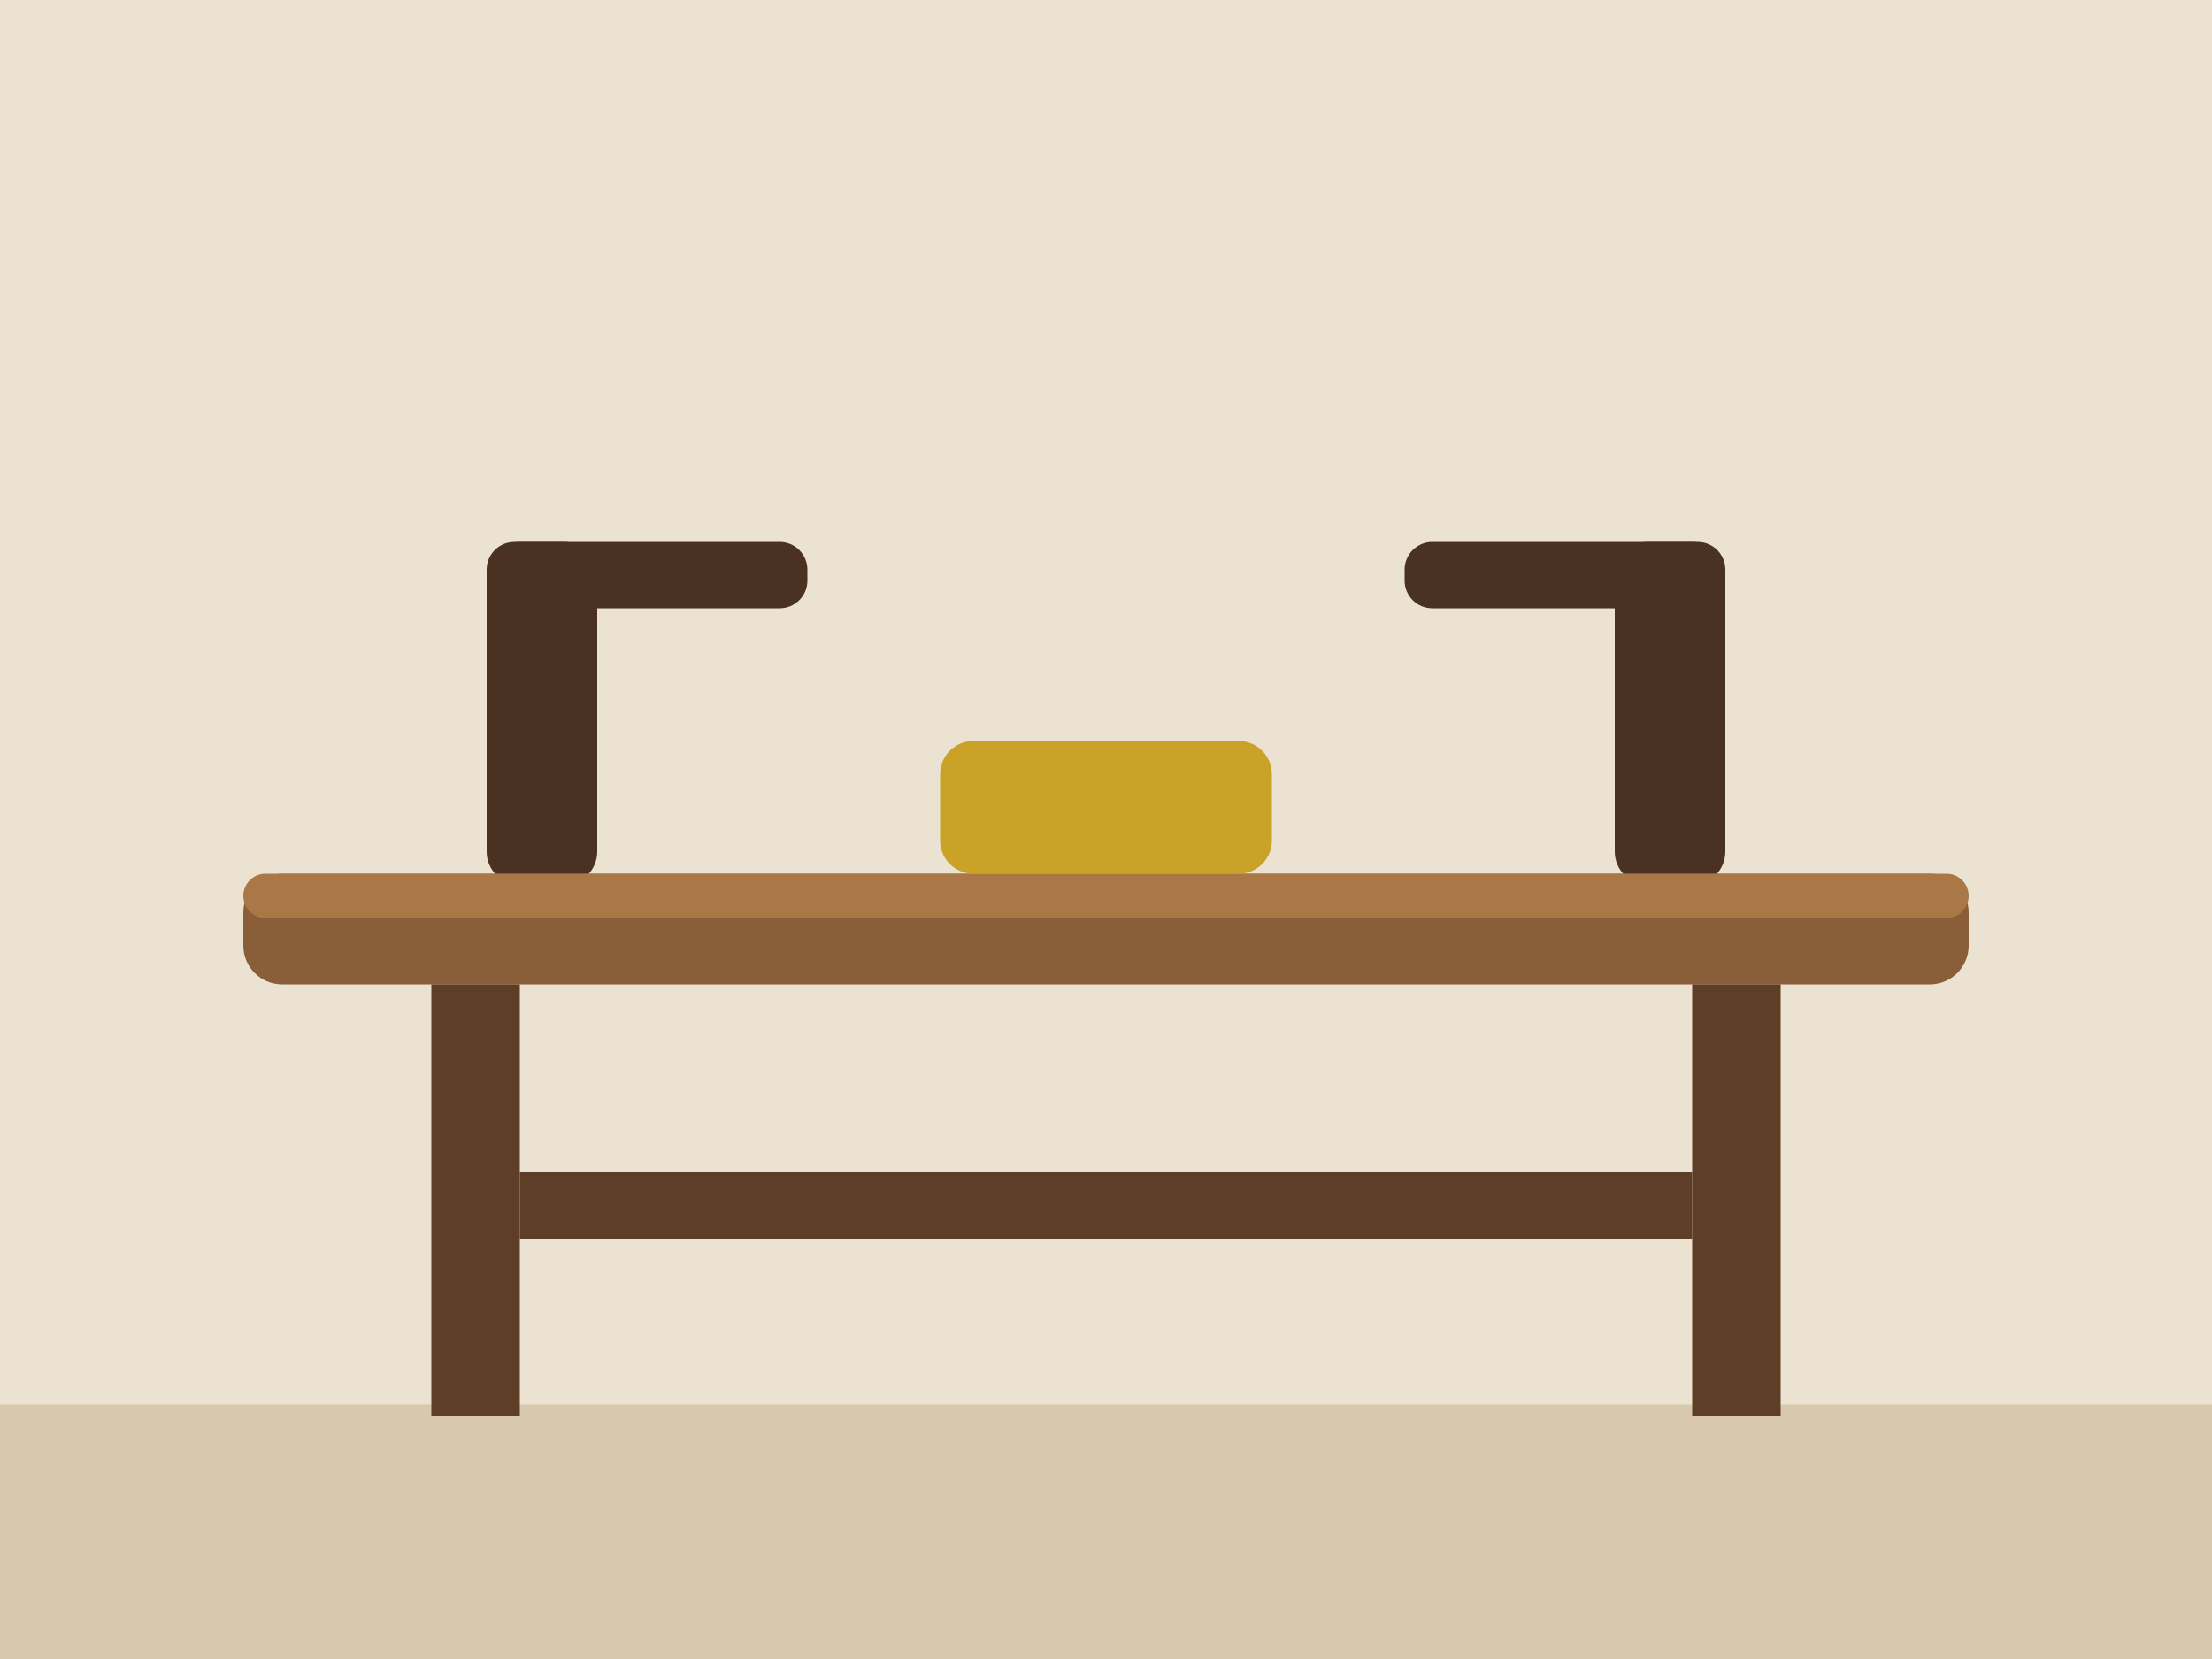
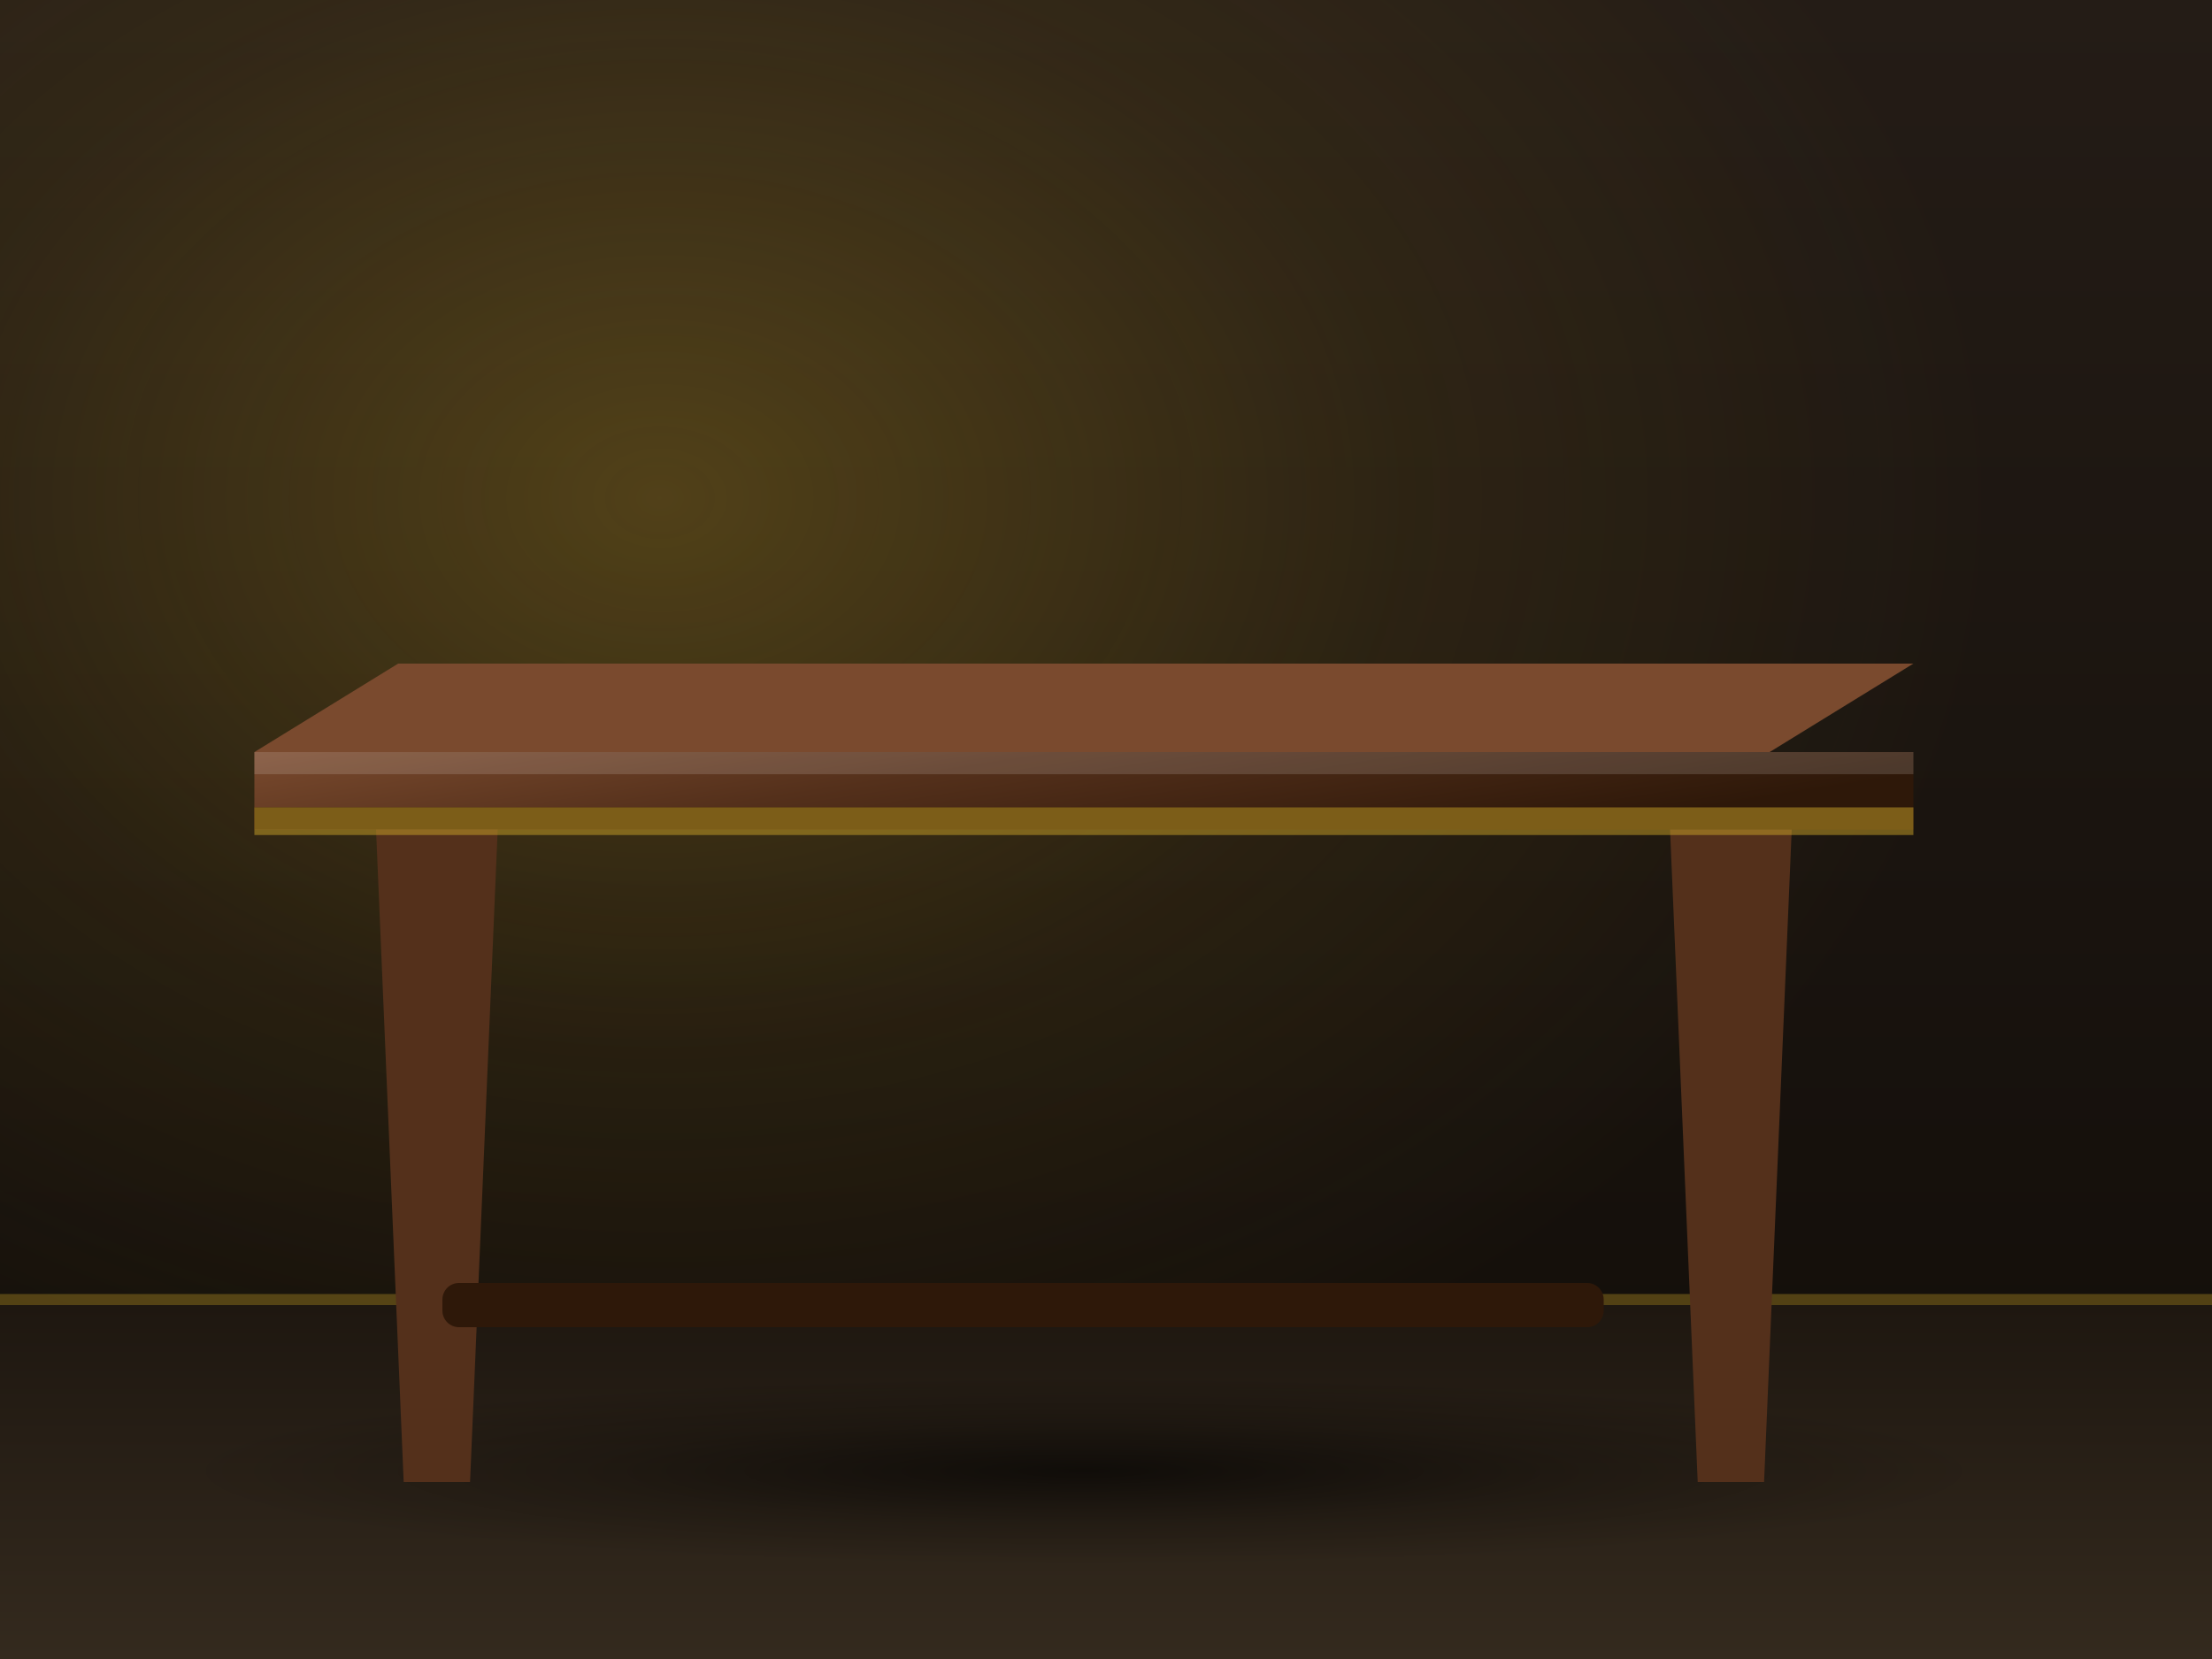
- <svg xmlns="http://www.w3.org/2000/svg" viewBox="0 0 400 300" role="img" aria-label="Six seater dining table">
-   <rect width="400" height="300" fill="#ECE2D2" />
-   <rect y="254" width="400" height="46" fill="#D8C8AE" />
-   <rect x="88" y="98" width="20" height="62" rx="6" fill="#4A3223" />
-   <rect x="88" y="98" width="58" height="12" rx="5" fill="#4A3223" />
-   <rect x="292" y="98" width="20" height="62" rx="6" fill="#4A3223" />
-   <rect x="254" y="98" width="58" height="12" rx="5" fill="#4A3223" />
-   <rect x="44" y="158" width="312" height="20" rx="7" fill="#8A5E38" />
-   <rect x="44" y="158" width="312" height="8" rx="4" fill="#A97846" />
-   <rect x="78" y="178" width="16" height="78" fill="#5E3E26" />
-   <rect x="306" y="178" width="16" height="78" fill="#5E3E26" />
-   <rect x="94" y="212" width="212" height="12" fill="#5E3E26" />
-   <rect x="170" y="134" width="60" height="24" rx="6" fill="#C9A227" />
+ <svg xmlns="http://www.w3.org/2000/svg" viewBox="0 0 400 300" role="img" aria-label="Six-seater dining table">
+   <defs>
+     <linearGradient id="bg" x1="0" y1="0" x2="0" y2="1">
+       <stop offset="0" stop-color="#241C16" />
+       <stop offset="1" stop-color="#100C08" />
+     </linearGradient>
+     <radialGradient id="gw" cx="0.3" cy="0.3" r="0.6">
+       <stop offset="0" stop-color="#C9A227" stop-opacity="0.3" />
+       <stop offset="0.55" stop-color="#C9A227" stop-opacity="0.09" />
+       <stop offset="1" stop-color="#C9A227" stop-opacity="0" />
+     </radialGradient>
+     <linearGradient id="fl" x1="0" y1="0" x2="0" y2="1">
+       <stop offset="0" stop-color="#1E1710" />
+       <stop offset="1" stop-color="#342A1E" />
+     </linearGradient>
+     <linearGradient id="gl" x1="0" y1="0" x2="1" y2="0">
+       <stop offset="0" stop-color="#FFE9B8" stop-opacity="0.3" />
+       <stop offset="1" stop-color="#FFE9B8" stop-opacity="0" />
+     </linearGradient>
+     <linearGradient id="sd" x1="1" y1="0" x2="0" y2="0">
+       <stop offset="0" stop-color="#000000" stop-opacity="0.42" />
+       <stop offset="1" stop-color="#000000" stop-opacity="0" />
+     </linearGradient>
+     <radialGradient id="sh" cx="0.5" cy="0.5" r="0.5">
+       <stop offset="0" stop-color="#000" stop-opacity="0.6" />
+       <stop offset="0.55" stop-color="#000" stop-opacity="0.2" />
+       <stop offset="1" stop-color="#000" stop-opacity="0" />
+     </radialGradient>
+     <linearGradient id="g1" x1="0" y1="0" x2="1" y2="0.3">
+       <stop offset="0" stop-color="#7A4A2E" />
+       <stop offset="0.45" stop-color="#54301B" />
+       <stop offset="1" stop-color="#2E1809" />
+     </linearGradient>
+   </defs>
+   <rect width="400" height="300" fill="url(#bg)" />
+   <rect x="0" y="0" width="400" height="300" fill="url(#gw)" />
+   <rect x="0" y="236" width="400" height="64" fill="url(#fl)" />
+   <rect x="0" y="234" width="400" height="2" fill="#C9A227" opacity="0.34" />
+   <ellipse cx="196" cy="266" rx="162" ry="17" fill="url(#sh)" />
+   <path d="M46 136 L72 120 H346 L320 136 Z" fill="#7A4A2E" />
+   <rect x="46" y="136" width="300" height="14" fill="url(#g1)" />
+   <rect x="46" y="136" width="300" height="4" fill="#FFF" opacity="0.14" />
+   <rect x="46" y="146" width="300" height="4" fill="#2E1809" />
+   <path d="M68 150 H90 L85 268 H73 Z" fill="#54301B" />
+   <path d="M302 150 H324 L319 268 H307 Z" fill="#54301B" />
+   <rect x="80" y="232" width="210" height="8" rx="3" fill="#2E1809" />
+   <rect x="46" y="146" width="300" height="5" fill="#C9A227" opacity="0.5" />
</svg>
